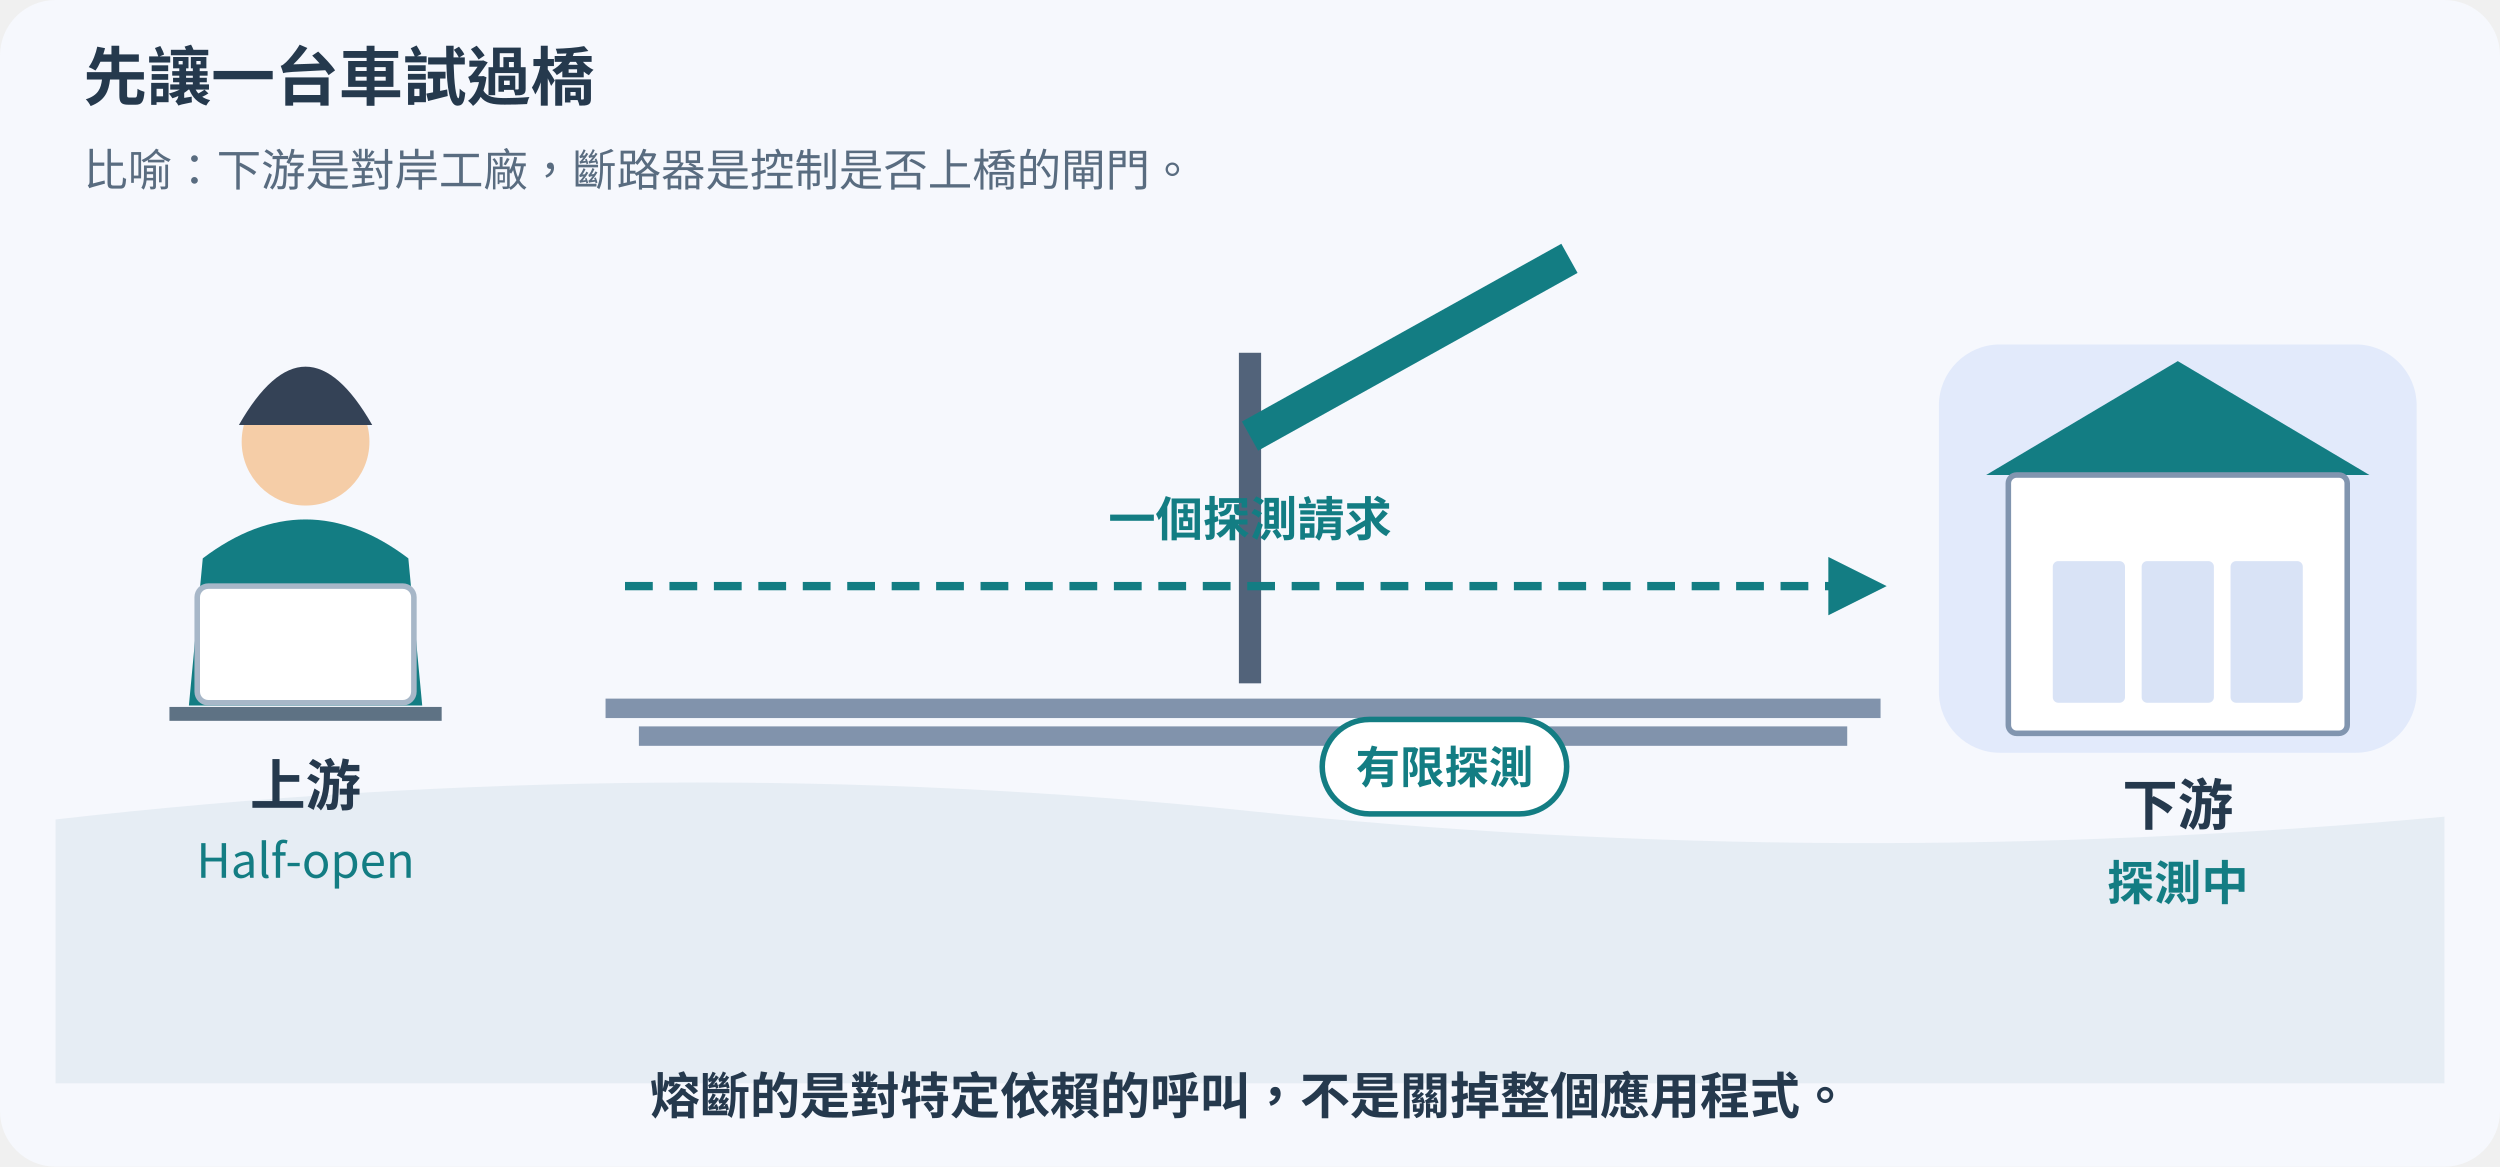
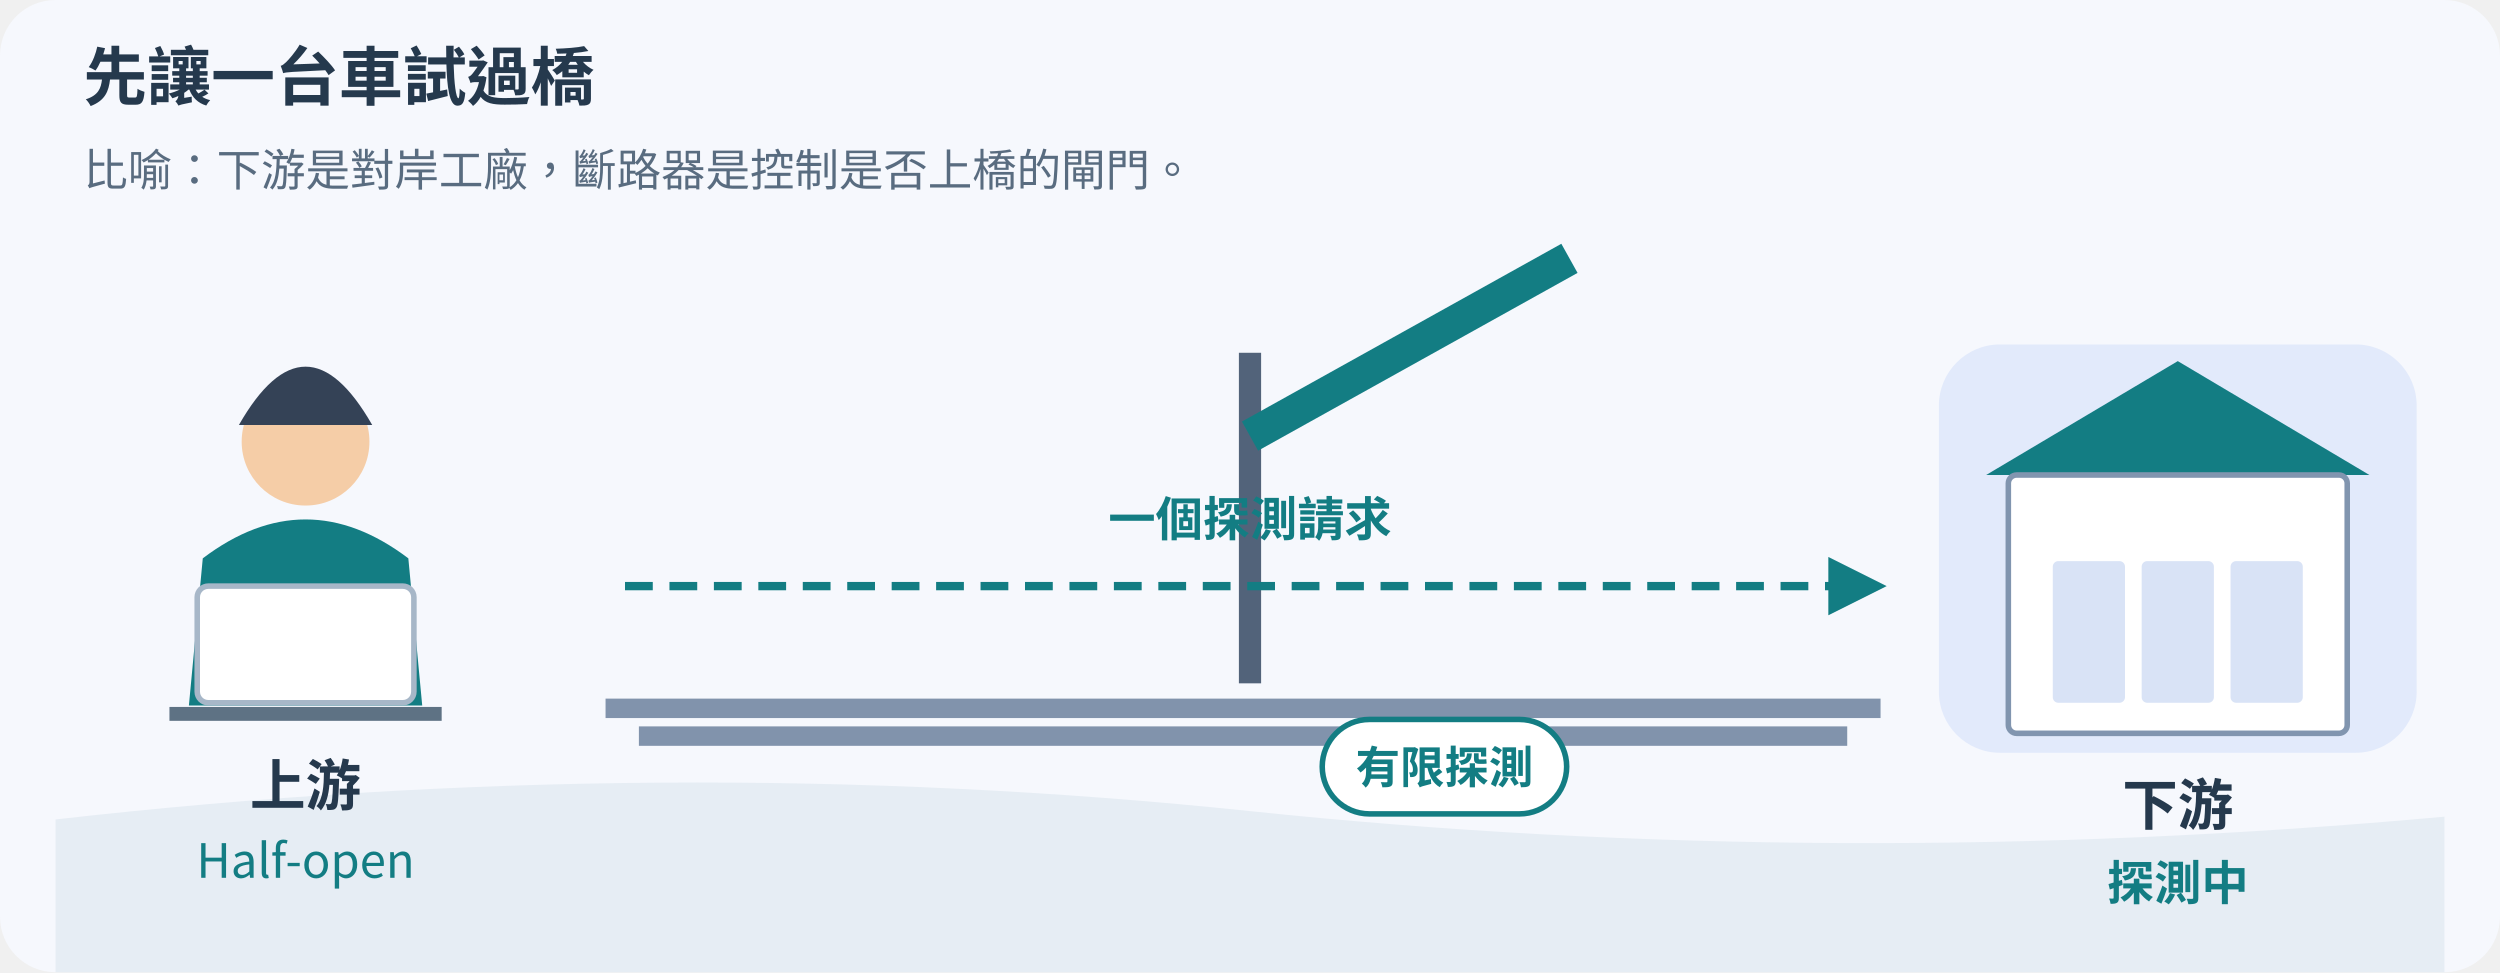
- <svg xmlns="http://www.w3.org/2000/svg" viewBox="0 0 900 420" role="img" aria-labelledby="scene-breaker-3-title scene-breaker-3-desc">
+ <svg xmlns="http://www.w3.org/2000/svg" viewBox="0 0 900 350" role="img" aria-labelledby="scene-breaker-3-title scene-breaker-3-desc">
  <defs>
    <marker id="scene-breaker-3-arrow" viewBox="0 0 10 10" refX="8" refY="5" markerWidth="7" markerHeight="7" orient="auto-start-reverse">
      <path d="M0 0 L10 5 L0 10Z" fill="#137d83" />
    </marker>
  </defs>
  <rect width="900" height="100%" rx="20" fill="#f6f8fd" />
-   <path d="M20 295 Q240 270 450 292 T880 294 V390 H20Z" fill="#e6edf4" />
+   <path d="M20 295 Q240 270 450 292 T880 294 V350 H20Z" fill="#e6edf4" />
  <text x="30" y="36" text-anchor="start" font-family="Noto Sans CJK TC, Microsoft JhengHei, sans-serif" font-size="23" font-weight="700" fill="#25394d">先讓一台車試過橋</text>
  <text x="30" y="67" text-anchor="start" font-family="Noto Sans CJK TC, Microsoft JhengHei, sans-serif" font-size="16" font-weight="400" fill="#596c80">比喻：下游是對岸工廠，斷路器是控制是否上橋的閘門。</text>
  <circle cx="110" cy="159" r="23" fill="#f5cda7" />
  <path d="M86 153 Q110 111 134 153" fill="#344256" />
  <path d="M73 201 Q110 173 147 201 L152 254 H68Z" fill="#137d83" />
  <rect x="71" y="211" width="78" height="42" rx="4" fill="#fff" stroke="#a7b7c8" stroke-width="2" />
  <path d="M61 257 H159" stroke="#5e7284" stroke-width="5" />
  <text x="110" y="290" text-anchor="middle" font-family="Noto Sans CJK TC, Microsoft JhengHei, sans-serif" font-size="20" font-weight="700" fill="#25394d">上游</text>
  <text x="110" y="316" text-anchor="middle" font-family="Noto Sans CJK TC, Microsoft JhengHei, sans-serif" font-size="17" font-weight="400" fill="#137d83">Half-open</text>
  <rect x="698" y="124" width="172" height="147" rx="22" fill="#e2eafb" stroke="none" stroke-width="2" />
  <path d="M715 171 L784 130 L853 171Z" fill="#137d83" />
  <rect x="723" y="171" width="122" height="93" rx="3" fill="#fff" stroke="#8195af" stroke-width="2" />
  <rect x="739" y="202" width="26" height="51" rx="2" fill="#d9e3f6" stroke="none" stroke-width="2" />
  <rect x="771" y="202" width="26" height="51" rx="2" fill="#d9e3f6" stroke="none" stroke-width="2" />
  <rect x="803" y="202" width="26" height="51" rx="2" fill="#d9e3f6" stroke="none" stroke-width="2" />
  <text x="784" y="297" text-anchor="middle" font-family="Noto Sans CJK TC, Microsoft JhengHei, sans-serif" font-size="20" font-weight="700" fill="#25394d">下游</text>
  <text x="784" y="324" text-anchor="middle" font-family="Noto Sans CJK TC, Microsoft JhengHei, sans-serif" font-size="17" font-weight="700" fill="#137d83">探測中</text>
  <path d="M218 255 H677 M230 265 H665" stroke="#8193ac" stroke-width="7" />
  <path d="M450 246 V127" stroke="#52637a" stroke-width="8" />
  <path d="M450 157 L565 93" stroke="#137d83" stroke-width="12" />
  <rect x="476.0" y="259" width="88" height="34" rx="17" fill="#fff" stroke="#137d83" stroke-width="2" />
  <text x="520" y="282" text-anchor="middle" font-family="Noto Sans CJK TC, Microsoft JhengHei, sans-serif" font-size="16" font-weight="700" fill="#137d83">有限探測</text>
  <path class="scene-flow" d="M225 211 L675 211" fill="none" stroke="#137d83" stroke-width="3" stroke-dasharray="10 6" marker-end="url(#scene-breaker-3-arrow)" />
  <text x="450.0" y="193.0" text-anchor="middle" font-family="Noto Sans CJK TC, Microsoft JhengHei, sans-serif" font-size="17" font-weight="700" fill="#137d83">一個探測請求</text>
-   <text x="450" y="401" text-anchor="middle" font-family="Noto Sans CJK TC, Microsoft JhengHei, sans-serif" font-size="18" font-weight="700" fill="#25394d">熔斷的是對特定依賴的呼叫，不是關掉整個應用程式。</text>
</svg>
